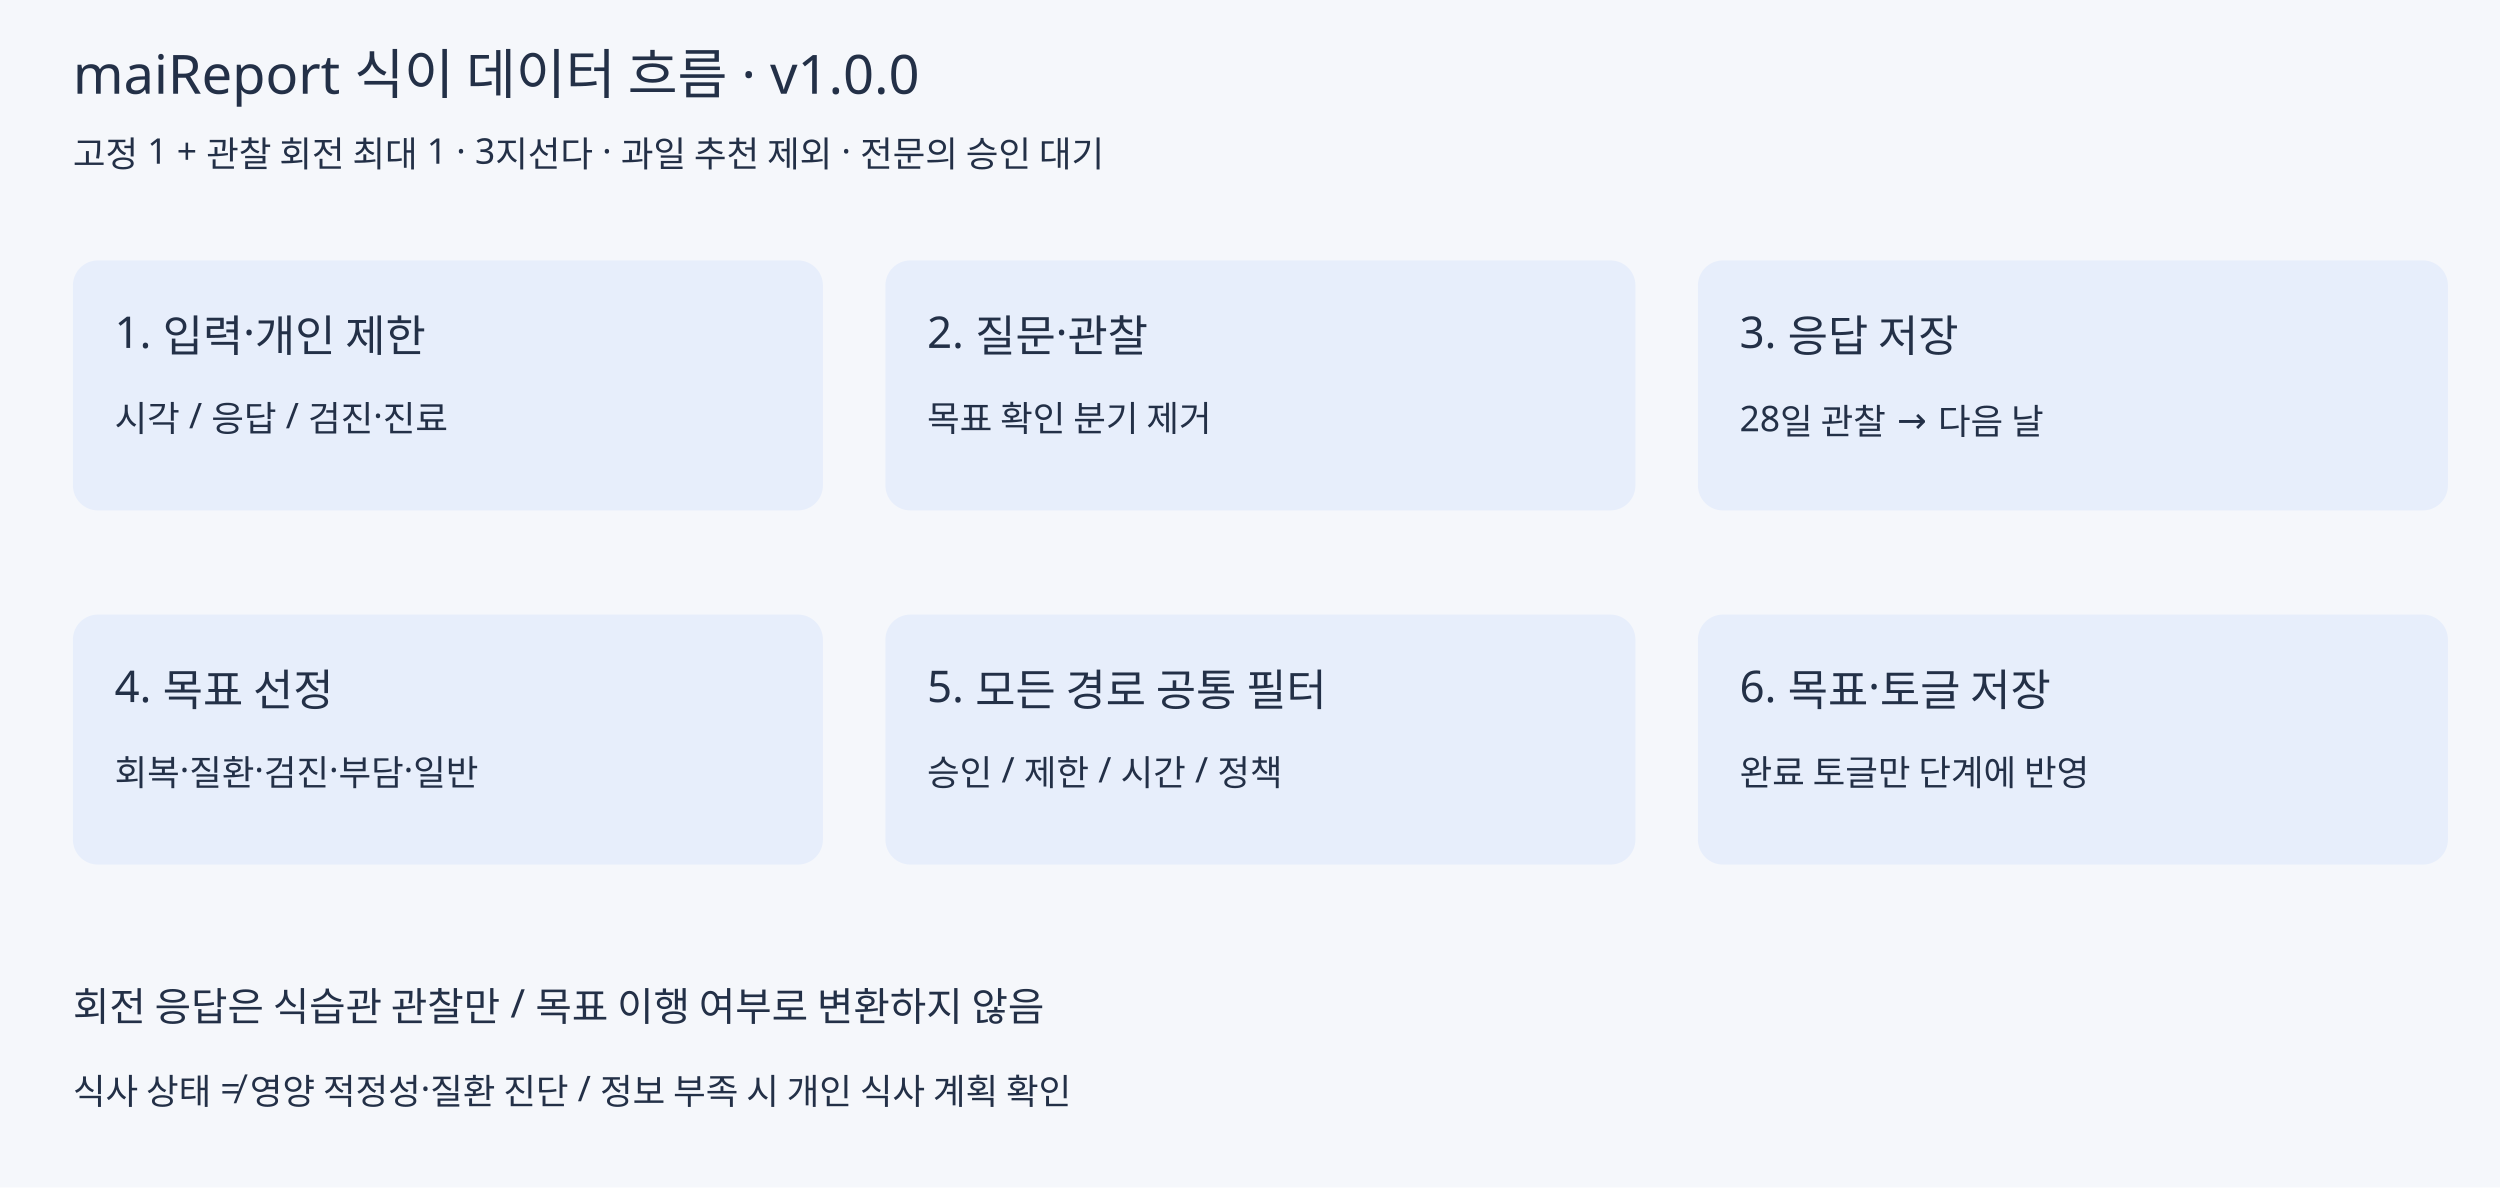
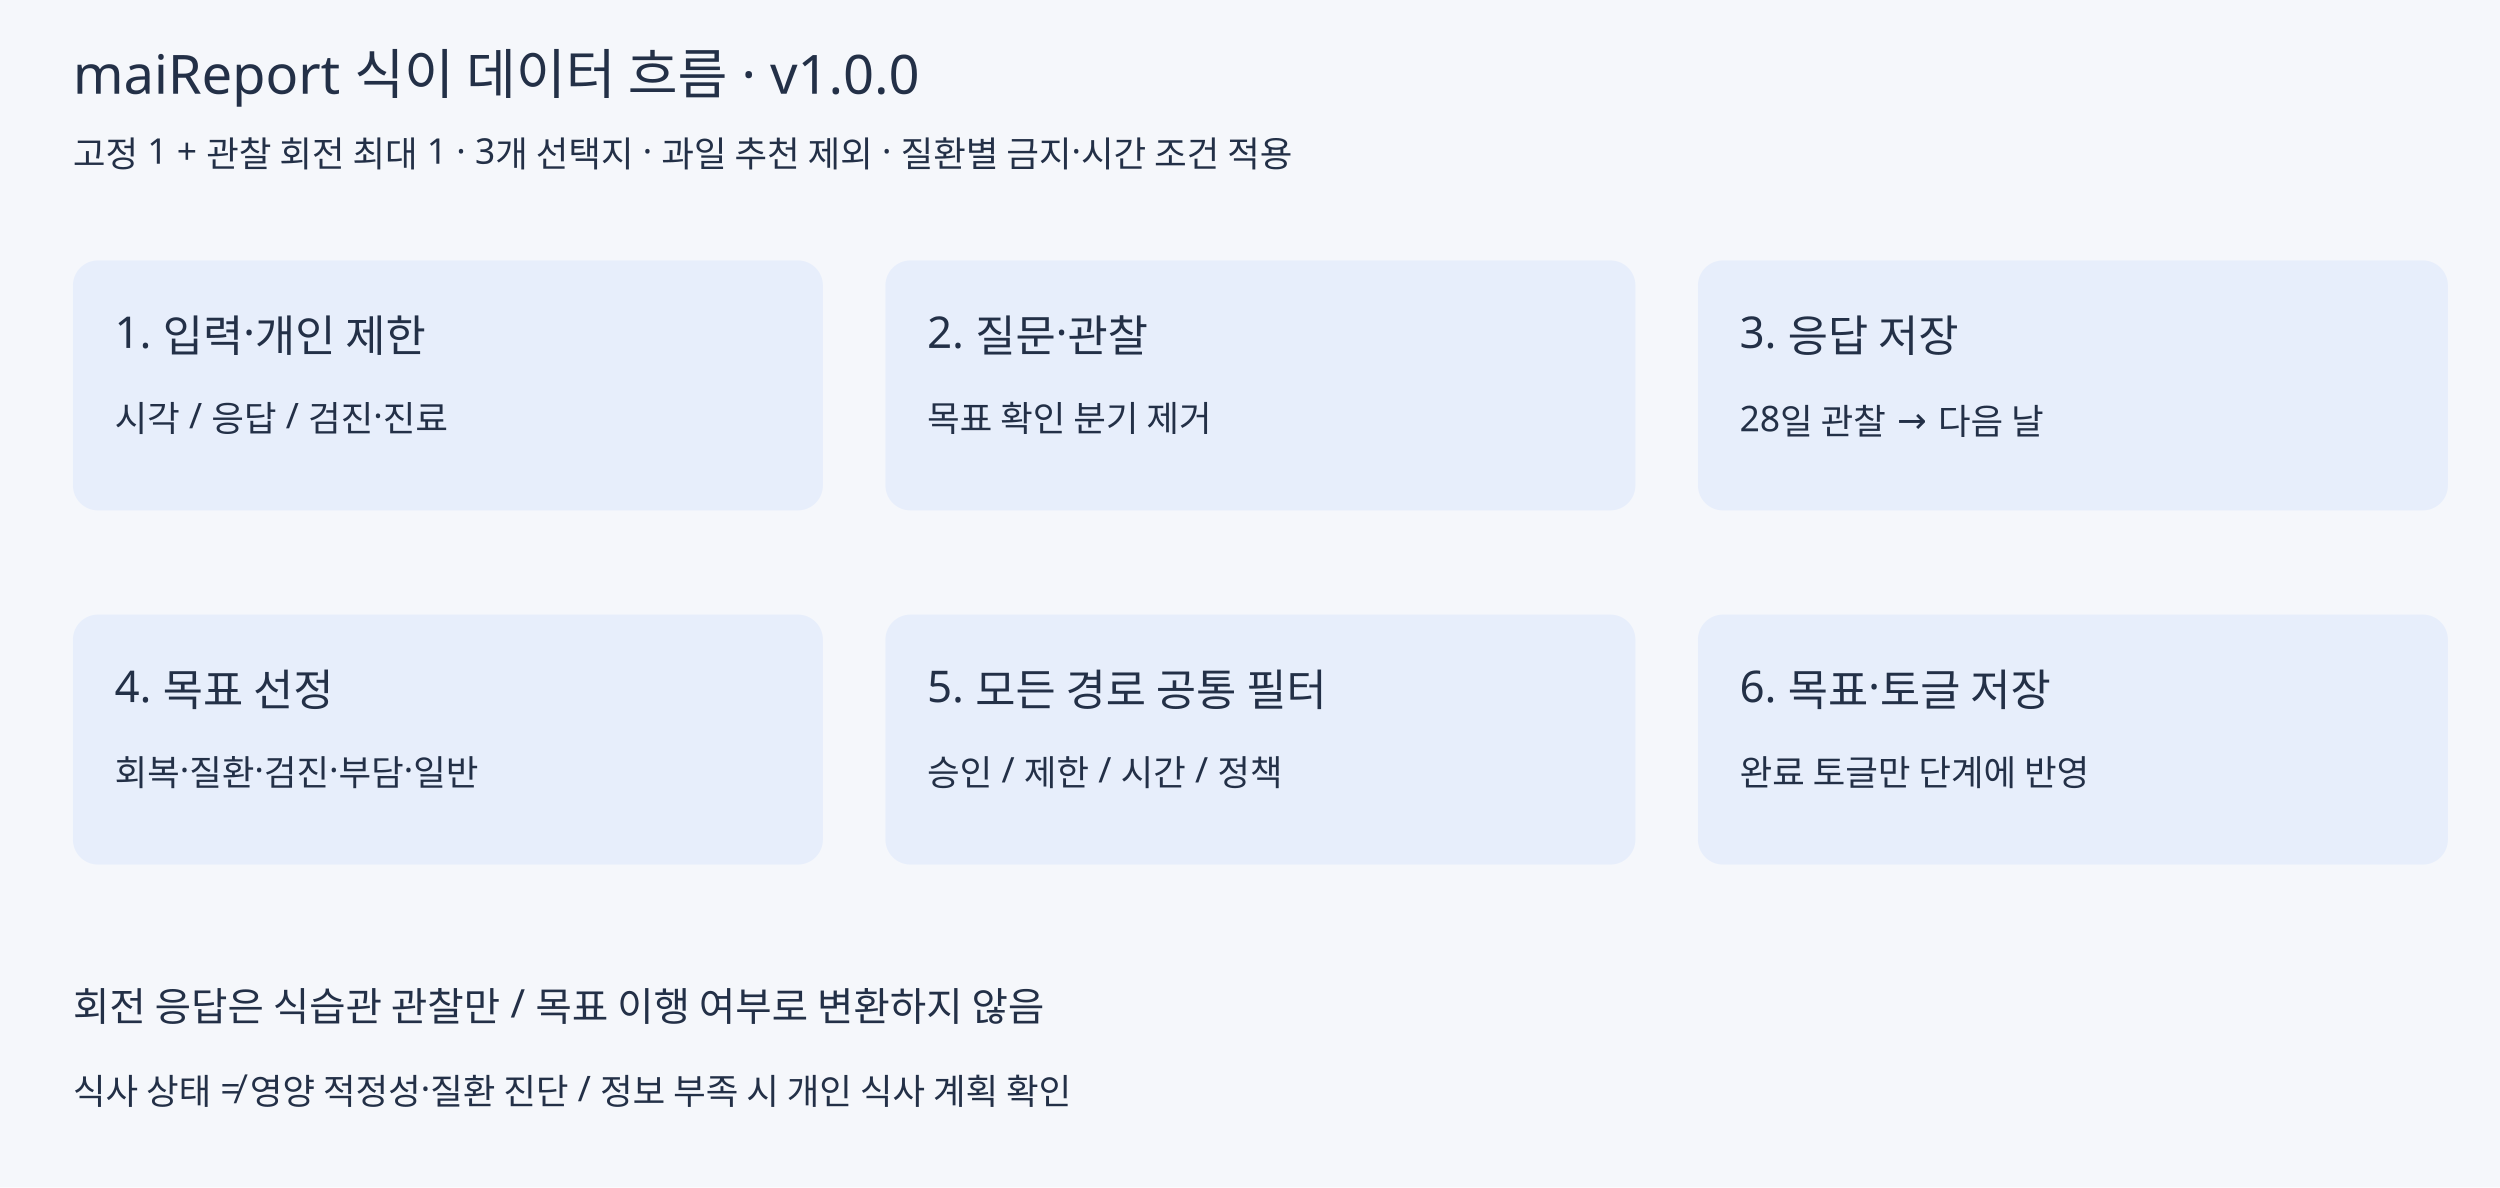
<svg xmlns="http://www.w3.org/2000/svg" width="1200" height="570" viewBox="0 0 1200 570">
  <rect width="1200" height="570" fill="#f5f7fb" />
  <g font-family="Malgun Gothic,sans-serif" fill="#233047">
    <text x="35" y="45" font-size="26">maiReport 식이 데이터 흐름 · v1.0.0</text>
-     <text x="35" y="80" font-size="17">고정 1 + 관찰 회전 최대 1 · 3지선다 · 과일 추천 제외 · 전문의 승인 대기</text>
+     <text x="35" y="80" font-size="17">고정 1 + 관찰 회전 최대 1 · 3개 선택지 · 과일 추천 제외 · 질환별 금지·시간 조건 적용</text>
    <rect x="35" y="125" width="360" height="120" rx="12" fill="#e7eefb" />
    <text x="55" y="167" font-size="21">1. 입력·개인 제한</text>
    <text x="55" y="207" font-size="17">시각 / 응답 / 검진·진료</text>
    <rect x="425" y="125" width="360" height="120" rx="12" fill="#e7eefb" />
    <text x="445" y="167" font-size="21">2. 질문·관찰</text>
    <text x="445" y="207" font-size="17">목표 확인 분기 제거</text>
    <rect x="815" y="125" width="360" height="120" rx="12" fill="#e7eefb" />
    <text x="835" y="167" font-size="21">3. 응답 저장</text>
    <text x="835" y="207" font-size="17">28일 관찰 → 다음 날</text>
    <rect x="35" y="295" width="360" height="120" rx="12" fill="#e7eefb" />
    <text x="55" y="337" font-size="21">4. 목표 선정</text>
    <text x="55" y="377" font-size="17">회복·질환·검진·부담·일반</text>
    <rect x="425" y="295" width="360" height="120" rx="12" fill="#e7eefb" />
    <text x="445" y="337" font-size="21">5. 모든 경로 공통 필터</text>
    <text x="445" y="377" font-size="17">승인 / 제한 / 시간 / 정책</text>
    <rect x="815" y="295" width="360" height="120" rx="12" fill="#e7eefb" />
    <text x="835" y="337" font-size="21">6. 목표·토글 저장</text>
    <text x="835" y="377" font-size="17">완료 토글만 단계에 반영</text>
    <text x="35" y="490" font-size="19">회전 응답은 식습관 관찰만 / 목표 이행 여부로 변환하지 않음</text>
    <text x="35" y="530" font-size="17">식사 상태 ≠ 영양 적정성·질환 진단 / 정보 부족 시 개인 식사 계획 확인</text>
  </g>
</svg>
